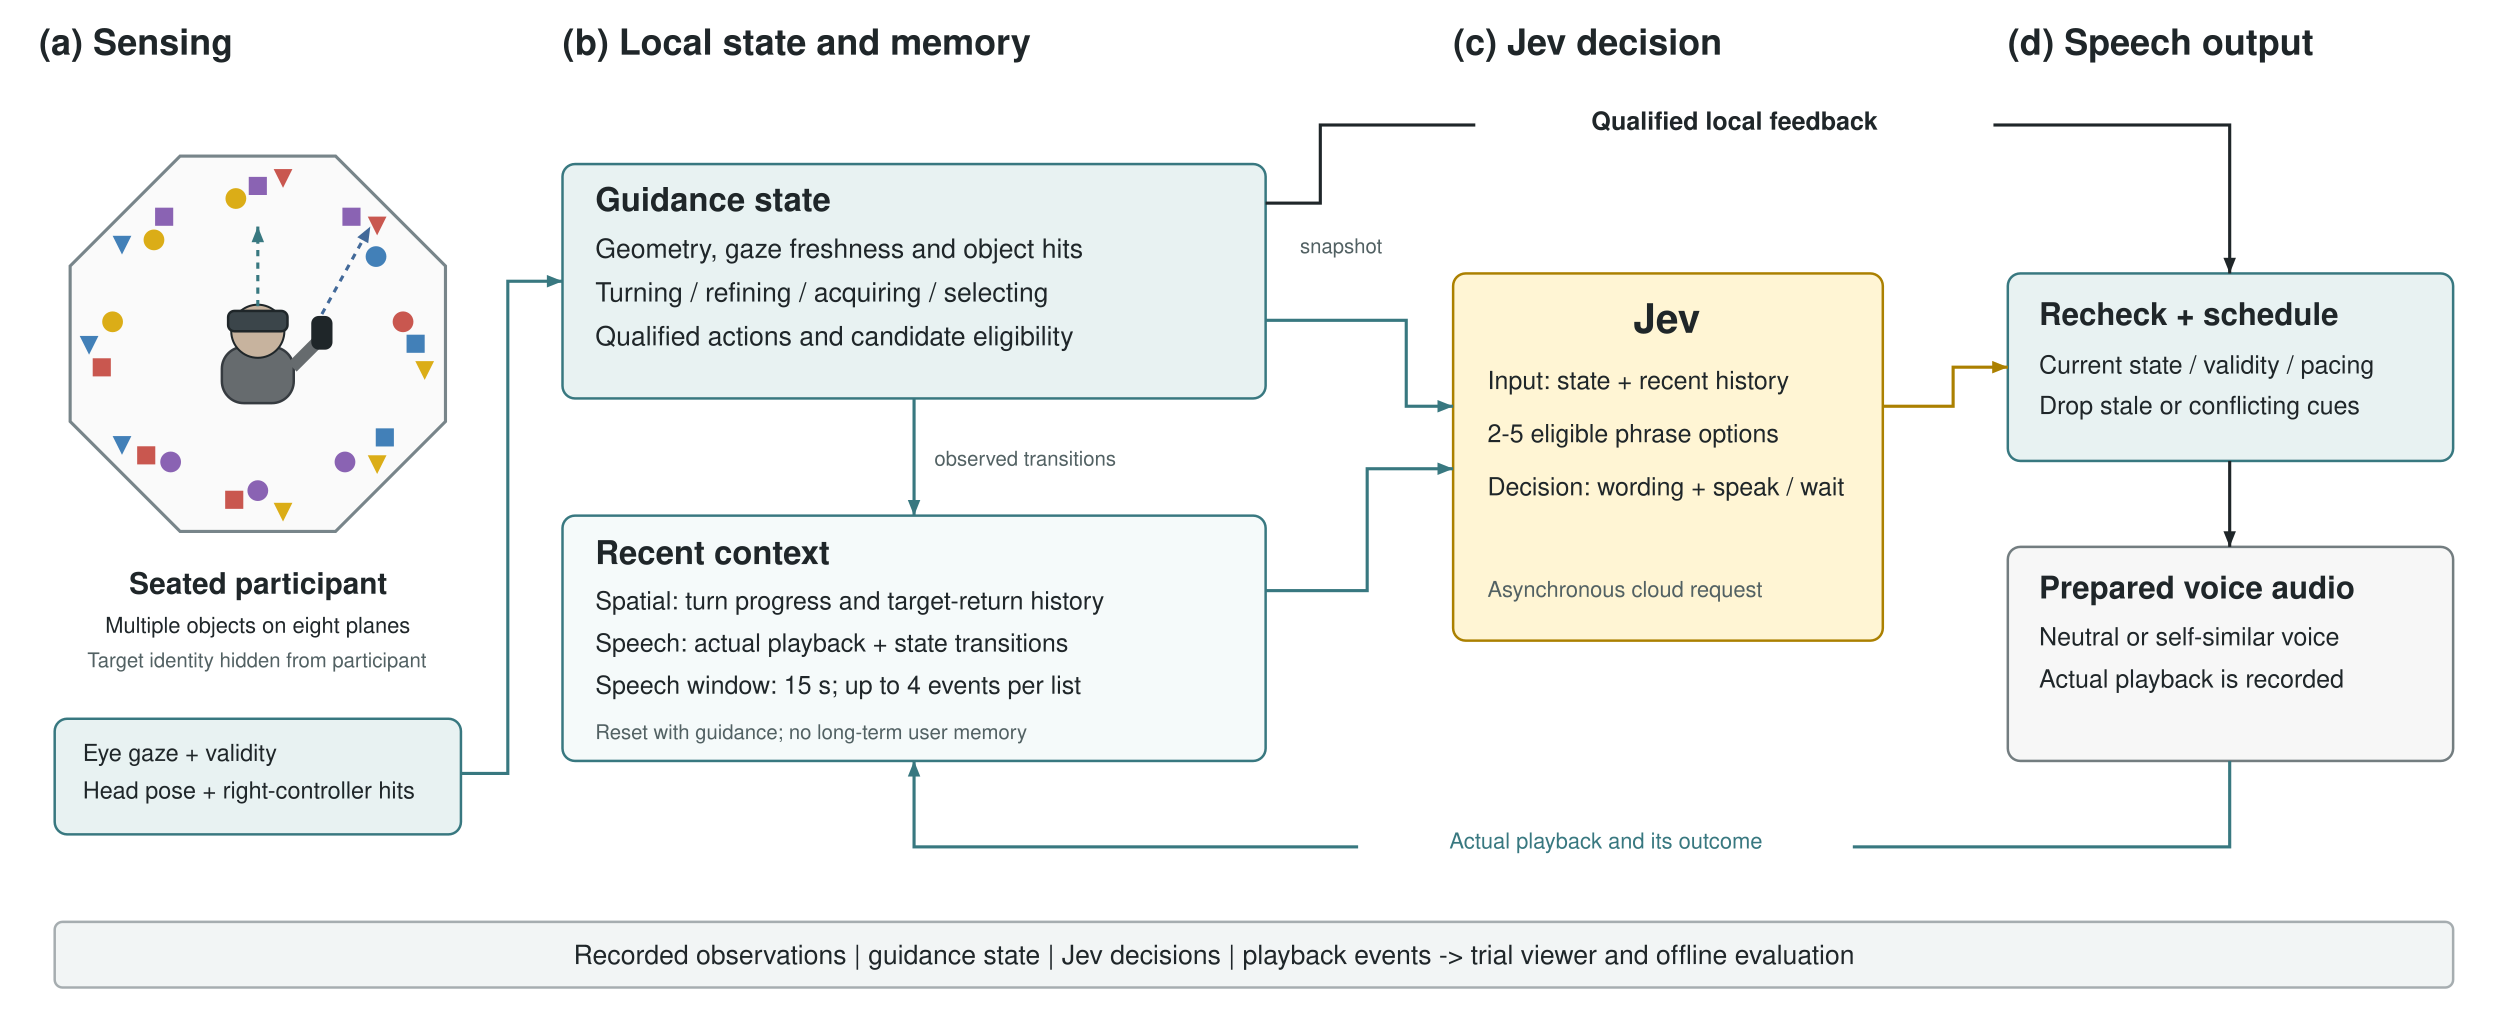
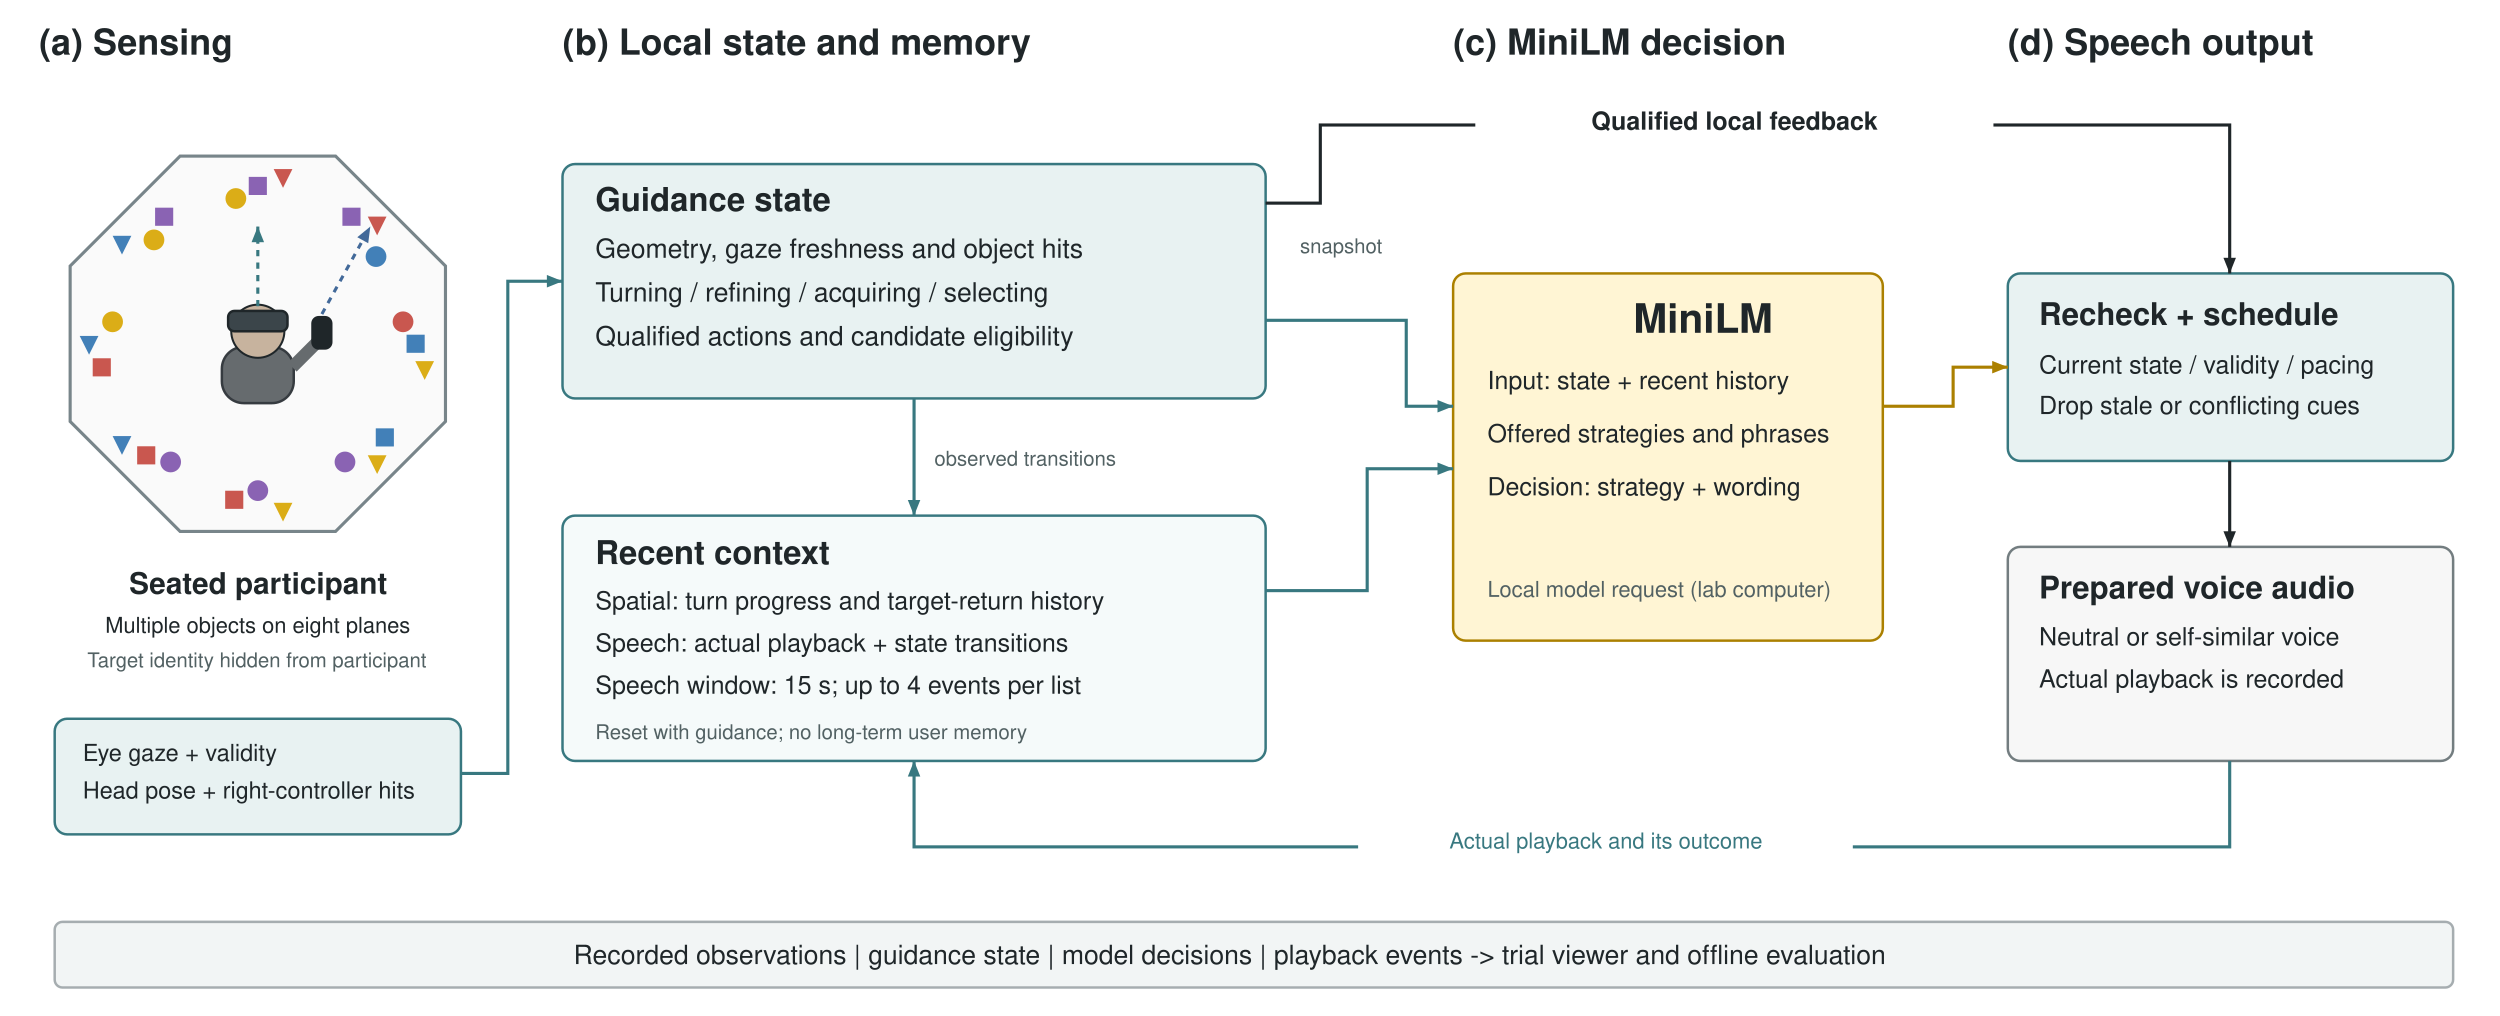
<svg xmlns="http://www.w3.org/2000/svg" width="1600" height="650" preserveAspectRatio="xMinYMin meet" viewBox="0 0 1600 650" version="1.0" fill-rule="evenodd">
  <clipPath id="clip">
    <rect x="0" y="0" width="1600" height="650" />
  </clipPath>
  <g id="group" transform="scale(1,-1) translate(0,-650)" style="clip-path: url(#clip)">
    <g transform="">
      <rect x="0" y="0" width="1600" height="650" style="stroke: rgb(100%,100%,100%); stroke-linecap: butt; stroke-width: 1.6; fill: rgb(100%,100%,100%); fill-rule: evenodd;" />
      <text x="25" y="615" style="font-family: Helvetica; font-weight: bold; font-size: 23px;fill: rgb(12%,15%,16%); stroke:none;" transform="translate(0,1230) scale(1,-1)">(a) Sensing</text>
      <text x="360" y="615" style="font-family: Helvetica; font-weight: bold; font-size: 23px;fill: rgb(12%,15%,16%); stroke:none;" transform="translate(0,1230) scale(1,-1)">(b) Local state and memory</text>
-       <text x="930" y="615" style="font-family: Helvetica; font-weight: bold; font-size: 23px;fill: rgb(12%,15%,16%); stroke:none;" transform="translate(0,1230) scale(1,-1)">(c) Jev decision</text>
+       <text x="930" y="615" style="font-family: Helvetica; font-weight: bold; font-size: 23px;fill: rgb(12%,15%,16%); stroke:none;" transform="translate(0,1230) scale(1,-1)">(c) MiniLM decision</text>
      <text x="1285" y="615" style="font-family: Helvetica; font-weight: bold; font-size: 23px;fill: rgb(12%,15%,16%); stroke:none;" transform="translate(0,1230) scale(1,-1)">(d) Speech output</text>
      <polygon points="285.104 380.251, 214.749 309.896, 115.251 309.896, 44.896 380.251, 44.896 479.749, 115.251 550.104, 214.749 550.104, 285.104 479.749" style="stroke: rgb(47%,52%,54%); stroke-linecap: butt; stroke-width: 2; fill: rgb(98%,98%,98%); fill-rule: evenodd;" />
      <circle cx="257.944" cy="444.047" r="6" style="stroke: rgb(79%,34%,31%); stroke-linecap: butt; stroke-width: 1.3; fill: rgb(79%,34%,31%); fill-rule: evenodd;" />
      <rect x="261.0" y="425.0" width="10.0" height="10.0" style="stroke: rgb(26%,50%,72%); stroke-linecap: butt; stroke-width: 1.6; fill: rgb(26%,50%,72%); fill-rule: evenodd;" />
      <polygon points="271.787 406.861, 265.787 418.861, 277.787 418.861" style="stroke: none; stroke-linecap: butt; stroke-width: 1; fill: rgb(86%,68%,9%); fill-rule: evenodd;" />
      <rect x="241.288" y="365.057" width="10.0" height="10.0" style="stroke: rgb(26%,50%,72%); stroke-linecap: butt; stroke-width: 1.6; fill: rgb(26%,50%,72%); fill-rule: evenodd;" />
      <polygon points="241.368 346.632, 235.368 358.632, 247.368 358.632" style="stroke: none; stroke-linecap: butt; stroke-width: 1; fill: rgb(86%,68%,9%); fill-rule: evenodd;" />
      <circle cx="220.789" cy="354.345" r="6" style="stroke: rgb(54%,39%,70%); stroke-linecap: butt; stroke-width: 1.3; fill: rgb(54%,39%,70%); fill-rule: evenodd;" />
      <polygon points="181.139 316.213, 175.139 328.213, 187.139 328.213" style="stroke: none; stroke-linecap: butt; stroke-width: 1; fill: rgb(86%,68%,9%); fill-rule: evenodd;" />
      <circle cx="165.0" cy="336.0" r="6" style="stroke: rgb(54%,39%,70%); stroke-linecap: butt; stroke-width: 1.3; fill: rgb(54%,39%,70%); fill-rule: evenodd;" />
      <rect x="144.907" y="325.134" width="10.0" height="10.0" style="stroke: rgb(79%,34%,31%); stroke-linecap: butt; stroke-width: 1.6; fill: rgb(79%,34%,31%); fill-rule: evenodd;" />
      <circle cx="109.211" cy="354.345" r="6" style="stroke: rgb(54%,39%,70%); stroke-linecap: butt; stroke-width: 1.3; fill: rgb(54%,39%,70%); fill-rule: evenodd;" />
      <rect x="88.582" y="353.582" width="10.0" height="10.0" style="stroke: rgb(79%,34%,31%); stroke-linecap: butt; stroke-width: 1.6; fill: rgb(79%,34%,31%); fill-rule: evenodd;" />
      <polygon points="78.078 358.902, 72.078 370.902, 84.078 370.902" style="stroke: none; stroke-linecap: butt; stroke-width: 1; fill: rgb(26%,50%,72%); fill-rule: evenodd;" />
      <rect x="60.134" y="409.907" width="10.0" height="10.0" style="stroke: rgb(79%,34%,31%); stroke-linecap: butt; stroke-width: 1.6; fill: rgb(79%,34%,31%); fill-rule: evenodd;" />
      <polygon points="57 423, 51 435, 63 435" style="stroke: none; stroke-linecap: butt; stroke-width: 1; fill: rgb(26%,50%,72%); fill-rule: evenodd;" />
      <circle cx="72.056" cy="444.047" r="6" style="stroke: rgb(86%,68%,9%); stroke-linecap: butt; stroke-width: 1.3; fill: rgb(86%,68%,9%); fill-rule: evenodd;" />
      <polygon points="78.078 487.098, 72.078 499.098, 84.078 499.098" style="stroke: none; stroke-linecap: butt; stroke-width: 1; fill: rgb(26%,50%,72%); fill-rule: evenodd;" />
      <circle cx="98.532" cy="496.468" r="6" style="stroke: rgb(86%,68%,9%); stroke-linecap: butt; stroke-width: 1.3; fill: rgb(86%,68%,9%); fill-rule: evenodd;" />
      <rect x="100.057" y="506.288" width="10.0" height="10.0" style="stroke: rgb(54%,39%,70%); stroke-linecap: butt; stroke-width: 1.6; fill: rgb(54%,39%,70%); fill-rule: evenodd;" />
      <circle cx="150.953" cy="522.944" r="6" style="stroke: rgb(86%,68%,9%); stroke-linecap: butt; stroke-width: 1.3; fill: rgb(86%,68%,9%); fill-rule: evenodd;" />
      <rect x="160" y="526.0" width="10.0" height="10.0" style="stroke: rgb(54%,39%,70%); stroke-linecap: butt; stroke-width: 1.6; fill: rgb(54%,39%,70%); fill-rule: evenodd;" />
      <polygon points="181.139 529.787, 175.139 541.787, 187.139 541.787" style="stroke: none; stroke-linecap: butt; stroke-width: 1; fill: rgb(79%,34%,31%); fill-rule: evenodd;" />
      <rect x="219.943" y="506.288" width="10.0" height="10.0" style="stroke: rgb(54%,39%,70%); stroke-linecap: butt; stroke-width: 1.6; fill: rgb(54%,39%,70%); fill-rule: evenodd;" />
      <polygon points="241.368 499.368, 235.368 511.368, 247.368 511.368" style="stroke: none; stroke-linecap: butt; stroke-width: 1; fill: rgb(79%,34%,31%); fill-rule: evenodd;" />
      <circle cx="240.655" cy="485.789" r="6" style="stroke: rgb(26%,50%,72%); stroke-linecap: butt; stroke-width: 1.3; fill: rgb(26%,50%,72%); fill-rule: evenodd;" />
      <rect x="142" y="392" width="46" height="36" rx="14" ry="14" style="stroke: rgb(21%,23%,25%); stroke-linecap: butt; stroke-width: 1.6; fill: rgb(40%,42%,43%); fill-rule: evenodd;" />
      <circle cx="165" cy="438" r="17" style="stroke: rgb(12%,15%,16%); stroke-linecap: butt; stroke-width: 1.3; fill: rgb(78%,70%,62%); fill-rule: evenodd;" />
      <rect x="146" y="438" width="38" height="13" rx="4" ry="4" style="stroke: rgb(12%,15%,16%); stroke-linecap: butt; stroke-width: 1.6; fill: rgb(23%,27%,29%); fill-rule: evenodd;" />
      <path d="M 187,415 L 205,433 Z" style="stroke: rgb(40%,42%,43%); stroke-linecap: butt; stroke-width: 8;" />
      <rect x="200" y="427" width="12" height="20" rx="4" ry="4" style="stroke: rgb(12%,15%,16%); stroke-linecap: butt; stroke-width: 1.6; fill: rgb(12%,15%,16%); fill-rule: evenodd;" />
      <polyline points="165 454, 165 505" style="stroke: rgb(22%,47%,50%); stroke-linecap: butt; stroke-width: 2; fill: None; fill-rule: evenodd; stroke-dasharray: 4, 4;" />
      <polygon points="165 505, 169 495, 161 495" style="stroke: none; stroke-linecap: butt; stroke-width: 1; fill: rgb(22%,47%,50%); fill-rule: evenodd;" />
      <polyline points="206 449, 237 505" style="stroke: rgb(26%,41%,60%); stroke-linecap: butt; stroke-width: 2; fill: None; fill-rule: evenodd; stroke-dasharray: 4, 4;" />
      <polygon points="237 505, 235.656 494.314, 228.657 498.188" style="stroke: none; stroke-linecap: butt; stroke-width: 1; fill: rgb(26%,41%,60%); fill-rule: evenodd;" />
      <text x="82.644" y="270" style="font-family: Helvetica; font-weight: bold; font-size: 19px;fill: rgb(12%,15%,16%); stroke:none;" transform="translate(0,540) scale(1,-1)">Seated participant</text>
      <text x="67.343" y="245" style="font-family: Helvetica; font-size: 14px;fill: rgb(12%,15%,16%); stroke:none;" transform="translate(0,490) scale(1,-1)">Multiple objects on eight planes</text>
      <text x="55.897" y="223" style="font-family: Helvetica; font-size: 13px;fill: rgb(32%,38%,39%); stroke:none;" transform="translate(0,446) scale(1,-1)">Target identity hidden from participant</text>
      <rect x="35" y="116" width="260" height="74" rx="8" ry="8" style="stroke: rgb(22%,47%,50%); stroke-linecap: butt; stroke-width: 1.6; fill: rgb(91%,95%,95%); fill-rule: evenodd;" />
      <text x="53" y="163" style="font-family: Helvetica; font-size: 15px;fill: rgb(12%,15%,16%); stroke:none;" transform="translate(0,326) scale(1,-1)">Eye gaze + validity</text>
      <text x="53" y="139" style="font-family: Helvetica; font-size: 15px;fill: rgb(12%,15%,16%); stroke:none;" transform="translate(0,278) scale(1,-1)">Head pose + right-controller hits</text>
      <rect x="360" y="395" width="450" height="150" rx="8" ry="8" style="stroke: rgb(22%,47%,50%); stroke-linecap: butt; stroke-width: 1.6; fill: rgb(91%,95%,95%); fill-rule: evenodd;" />
      <text x="381" y="515" style="font-family: Helvetica; font-weight: bold; font-size: 21px;fill: rgb(12%,15%,16%); stroke:none;" transform="translate(0,1030) scale(1,-1)">Guidance state</text>
      <text x="381" y="485" style="font-family: Helvetica; font-size: 17px;fill: rgb(12%,15%,16%); stroke:none;" transform="translate(0,970) scale(1,-1)">Geometry, gaze freshness and object hits</text>
      <text x="381" y="457" style="font-family: Helvetica; font-size: 17px;fill: rgb(12%,15%,16%); stroke:none;" transform="translate(0,914) scale(1,-1)">Turning / refining / acquiring / selecting</text>
      <text x="381" y="429" style="font-family: Helvetica; font-size: 17px;fill: rgb(12%,15%,16%); stroke:none;" transform="translate(0,858) scale(1,-1)">Qualified actions and candidate eligibility</text>
      <rect x="360" y="163" width="450" height="157" rx="8" ry="8" style="stroke: rgb(22%,47%,50%); stroke-linecap: butt; stroke-width: 1.6; fill: rgb(96%,98%,98%); fill-rule: evenodd;" />
      <text x="381" y="289" style="font-family: Helvetica; font-weight: bold; font-size: 21px;fill: rgb(12%,15%,16%); stroke:none;" transform="translate(0,578) scale(1,-1)">Recent context</text>
      <text x="381" y="260" style="font-family: Helvetica; font-size: 16px;fill: rgb(12%,15%,16%); stroke:none;" transform="translate(0,520) scale(1,-1)">Spatial: turn progress and target-return history</text>
      <text x="381" y="233" style="font-family: Helvetica; font-size: 16px;fill: rgb(12%,15%,16%); stroke:none;" transform="translate(0,466) scale(1,-1)">Speech: actual playback + state transitions</text>
      <text x="381" y="206" style="font-family: Helvetica; font-size: 16px;fill: rgb(12%,15%,16%); stroke:none;" transform="translate(0,412) scale(1,-1)">Speech window: 15 s; up to 4 events per list</text>
      <text x="381" y="177" style="font-family: Helvetica; font-size: 13px;fill: rgb(32%,38%,39%); stroke:none;" transform="translate(0,354) scale(1,-1)">Reset with guidance; no long-term user memory</text>
      <polyline points="295 155, 325 155, 325 470, 360 470" style="stroke: rgb(22%,47%,50%); stroke-linecap: butt; stroke-width: 2; fill: None; fill-rule: evenodd;" />
      <polygon points="360 470, 350 466, 350 474" style="stroke: none; stroke-linecap: butt; stroke-width: 1; fill: rgb(22%,47%,50%); fill-rule: evenodd;" />
      <polyline points="585 395, 585 320" style="stroke: rgb(22%,47%,50%); stroke-linecap: butt; stroke-width: 2; fill: None; fill-rule: evenodd;" />
      <polygon points="585 320, 581 330, 589 330" style="stroke: none; stroke-linecap: butt; stroke-width: 1; fill: rgb(22%,47%,50%); fill-rule: evenodd;" />
      <text x="598" y="352" style="font-family: Helvetica; font-size: 13px;fill: rgb(32%,38%,39%); stroke:none;" transform="translate(0,704) scale(1,-1)">observed transitions</text>
      <rect x="930" y="240" width="275" height="235" rx="8" ry="8" style="stroke: rgb(67%,50%,0%); stroke-linecap: butt; stroke-width: 1.6; fill: rgb(100%,96%,83%); fill-rule: evenodd;" />
-       <text x="1045.316" y="437" style="font-family: Helvetica; font-weight: bold; font-size: 26px;fill: rgb(12%,15%,16%); stroke:none;" transform="translate(0,874) scale(1,-1)">Jev</text>
+       <text x="1045.316" y="437" style="font-family: Helvetica; font-weight: bold; font-size: 26px;fill: rgb(12%,15%,16%); stroke:none;" transform="translate(0,874) scale(1,-1)">MiniLM</text>
      <text x="952" y="401" style="font-family: Helvetica; font-size: 16px;fill: rgb(12%,15%,16%); stroke:none;" transform="translate(0,802) scale(1,-1)">Input: state + recent history</text>
-       <text x="952" y="367" style="font-family: Helvetica; font-size: 16px;fill: rgb(12%,15%,16%); stroke:none;" transform="translate(0,734) scale(1,-1)">2-5 eligible phrase options</text>
-       <text x="952" y="333" style="font-family: Helvetica; font-size: 16px;fill: rgb(12%,15%,16%); stroke:none;" transform="translate(0,666) scale(1,-1)">Decision: wording + speak / wait</text>
-       <text x="952" y="268" style="font-family: Helvetica; font-size: 14px;fill: rgb(32%,38%,39%); stroke:none;" transform="translate(0,536) scale(1,-1)">Asynchronous cloud request</text>
+       <text x="952" y="367" style="font-family: Helvetica; font-size: 16px;fill: rgb(12%,15%,16%); stroke:none;" transform="translate(0,734) scale(1,-1)">Offered strategies and phrases</text>
+       <text x="952" y="333" style="font-family: Helvetica; font-size: 16px;fill: rgb(12%,15%,16%); stroke:none;" transform="translate(0,666) scale(1,-1)">Decision: strategy + wording</text>
+       <text x="952" y="268" style="font-family: Helvetica; font-size: 14px;fill: rgb(32%,38%,39%); stroke:none;" transform="translate(0,536) scale(1,-1)">Local model request (lab computer)</text>
      <polyline points="810 445, 900 445, 900 390, 930 390" style="stroke: rgb(22%,47%,50%); stroke-linecap: butt; stroke-width: 2; fill: None; fill-rule: evenodd;" />
      <polygon points="930 390, 920 386, 920 394" style="stroke: none; stroke-linecap: butt; stroke-width: 1; fill: rgb(22%,47%,50%); fill-rule: evenodd;" />
      <polyline points="810 272, 875 272, 875 350, 930 350" style="stroke: rgb(22%,47%,50%); stroke-linecap: butt; stroke-width: 2; fill: None; fill-rule: evenodd;" />
      <polygon points="930 350, 920 346, 920 354" style="stroke: none; stroke-linecap: butt; stroke-width: 1; fill: rgb(22%,47%,50%); fill-rule: evenodd;" />
      <text x="832" y="488" style="font-family: Helvetica; font-size: 13px;fill: rgb(32%,38%,39%); stroke:none;" transform="translate(0,976) scale(1,-1)">snapshot</text>
      <rect x="1285" y="355" width="285" height="120" rx="8" ry="8" style="stroke: rgb(22%,47%,50%); stroke-linecap: butt; stroke-width: 1.6; fill: rgb(91%,95%,95%); fill-rule: evenodd;" />
      <text x="1305" y="442" style="font-family: Helvetica; font-weight: bold; font-size: 20px;fill: rgb(12%,15%,16%); stroke:none;" transform="translate(0,884) scale(1,-1)">Recheck + schedule</text>
      <text x="1305" y="411" style="font-family: Helvetica; font-size: 16px;fill: rgb(12%,15%,16%); stroke:none;" transform="translate(0,822) scale(1,-1)">Current state / validity / pacing</text>
      <text x="1305" y="385" style="font-family: Helvetica; font-size: 16px;fill: rgb(12%,15%,16%); stroke:none;" transform="translate(0,770) scale(1,-1)">Drop stale or conflicting cues</text>
      <polyline points="1205 390, 1250 390, 1250 415, 1285 415" style="stroke: rgb(67%,50%,0%); stroke-linecap: butt; stroke-width: 2; fill: None; fill-rule: evenodd;" />
      <polygon points="1285 415, 1275 411, 1275 419" style="stroke: none; stroke-linecap: butt; stroke-width: 1; fill: rgb(67%,50%,0%); fill-rule: evenodd;" />
      <rect x="1285" y="163" width="285" height="137" rx="8" ry="8" style="stroke: rgb(45%,49%,50%); stroke-linecap: butt; stroke-width: 1.6; fill: rgb(97%,97%,97%); fill-rule: evenodd;" />
      <text x="1305" y="267" style="font-family: Helvetica; font-weight: bold; font-size: 20px;fill: rgb(12%,15%,16%); stroke:none;" transform="translate(0,534) scale(1,-1)">Prepared voice audio</text>
      <text x="1305" y="237" style="font-family: Helvetica; font-size: 16px;fill: rgb(12%,15%,16%); stroke:none;" transform="translate(0,474) scale(1,-1)">Neutral or self-similar voice</text>
      <text x="1305" y="210" style="font-family: Helvetica; font-size: 16px;fill: rgb(12%,15%,16%); stroke:none;" transform="translate(0,420) scale(1,-1)">Actual playback is recorded</text>
      <polyline points="1427 355, 1427 300" style="stroke: rgb(12%,15%,16%); stroke-linecap: butt; stroke-width: 2; fill: None; fill-rule: evenodd;" />
      <polygon points="1427 300, 1423 310, 1431 310" style="stroke: none; stroke-linecap: butt; stroke-width: 1; fill: rgb(12%,15%,16%); fill-rule: evenodd;" />
      <polyline points="810 520, 845 520, 845 570, 1427 570, 1427 475" style="stroke: rgb(12%,15%,16%); stroke-linecap: butt; stroke-width: 2; fill: None; fill-rule: evenodd;" />
      <polygon points="1427 475, 1423 485, 1431 485" style="stroke: none; stroke-linecap: butt; stroke-width: 1; fill: rgb(12%,15%,16%); fill-rule: evenodd;" />
      <rect x="945" y="554" width="330" height="35" style="stroke: rgb(100%,100%,100%); stroke-linecap: butt; stroke-width: 1.6; fill: rgb(100%,100%,100%); fill-rule: evenodd;" />
      <text x="1018.408" y="567" style="font-family: Helvetica; font-weight: bold; font-size: 16px;fill: rgb(12%,15%,16%); stroke:none;" transform="translate(0,1134) scale(1,-1)">Qualified local feedback</text>
      <polyline points="1427 163, 1427 108, 585 108, 585 163" style="stroke: rgb(22%,47%,50%); stroke-linecap: butt; stroke-width: 2; fill: None; fill-rule: evenodd;" />
      <polygon points="585 163, 589 153, 581 153" style="stroke: none; stroke-linecap: butt; stroke-width: 1; fill: rgb(22%,47%,50%); fill-rule: evenodd;" />
      <rect x="870" y="97" width="315" height="32" style="stroke: rgb(100%,100%,100%); stroke-linecap: butt; stroke-width: 1.6; fill: rgb(100%,100%,100%); fill-rule: evenodd;" />
      <text x="927.62" y="107" style="font-family: Helvetica; font-size: 14px;fill: rgb(22%,47%,50%); stroke:none;" transform="translate(0,214) scale(1,-1)">Actual playback and its outcome</text>
      <rect x="35" y="18" width="1535" height="42" rx="5" ry="5" style="stroke: rgb(65%,68%,69%); stroke-linecap: butt; stroke-width: 1.6; fill: rgb(95%,96%,96%); fill-rule: evenodd;" />
-       <text x="367.098" y="33" style="font-family: Helvetica; font-size: 17px;fill: rgb(12%,15%,16%); stroke:none;" transform="translate(0,66) scale(1,-1)">Recorded observations  |  guidance state  |  Jev decisions  |  playback events   -&gt;   trial viewer and offline evaluation</text>
+       <text x="367.098" y="33" style="font-family: Helvetica; font-size: 17px;fill: rgb(12%,15%,16%); stroke:none;" transform="translate(0,66) scale(1,-1)">Recorded observations  |  guidance state  |  model decisions  |  playback events   -&gt;   trial viewer and offline evaluation</text>
    </g>
  </g>
</svg>
